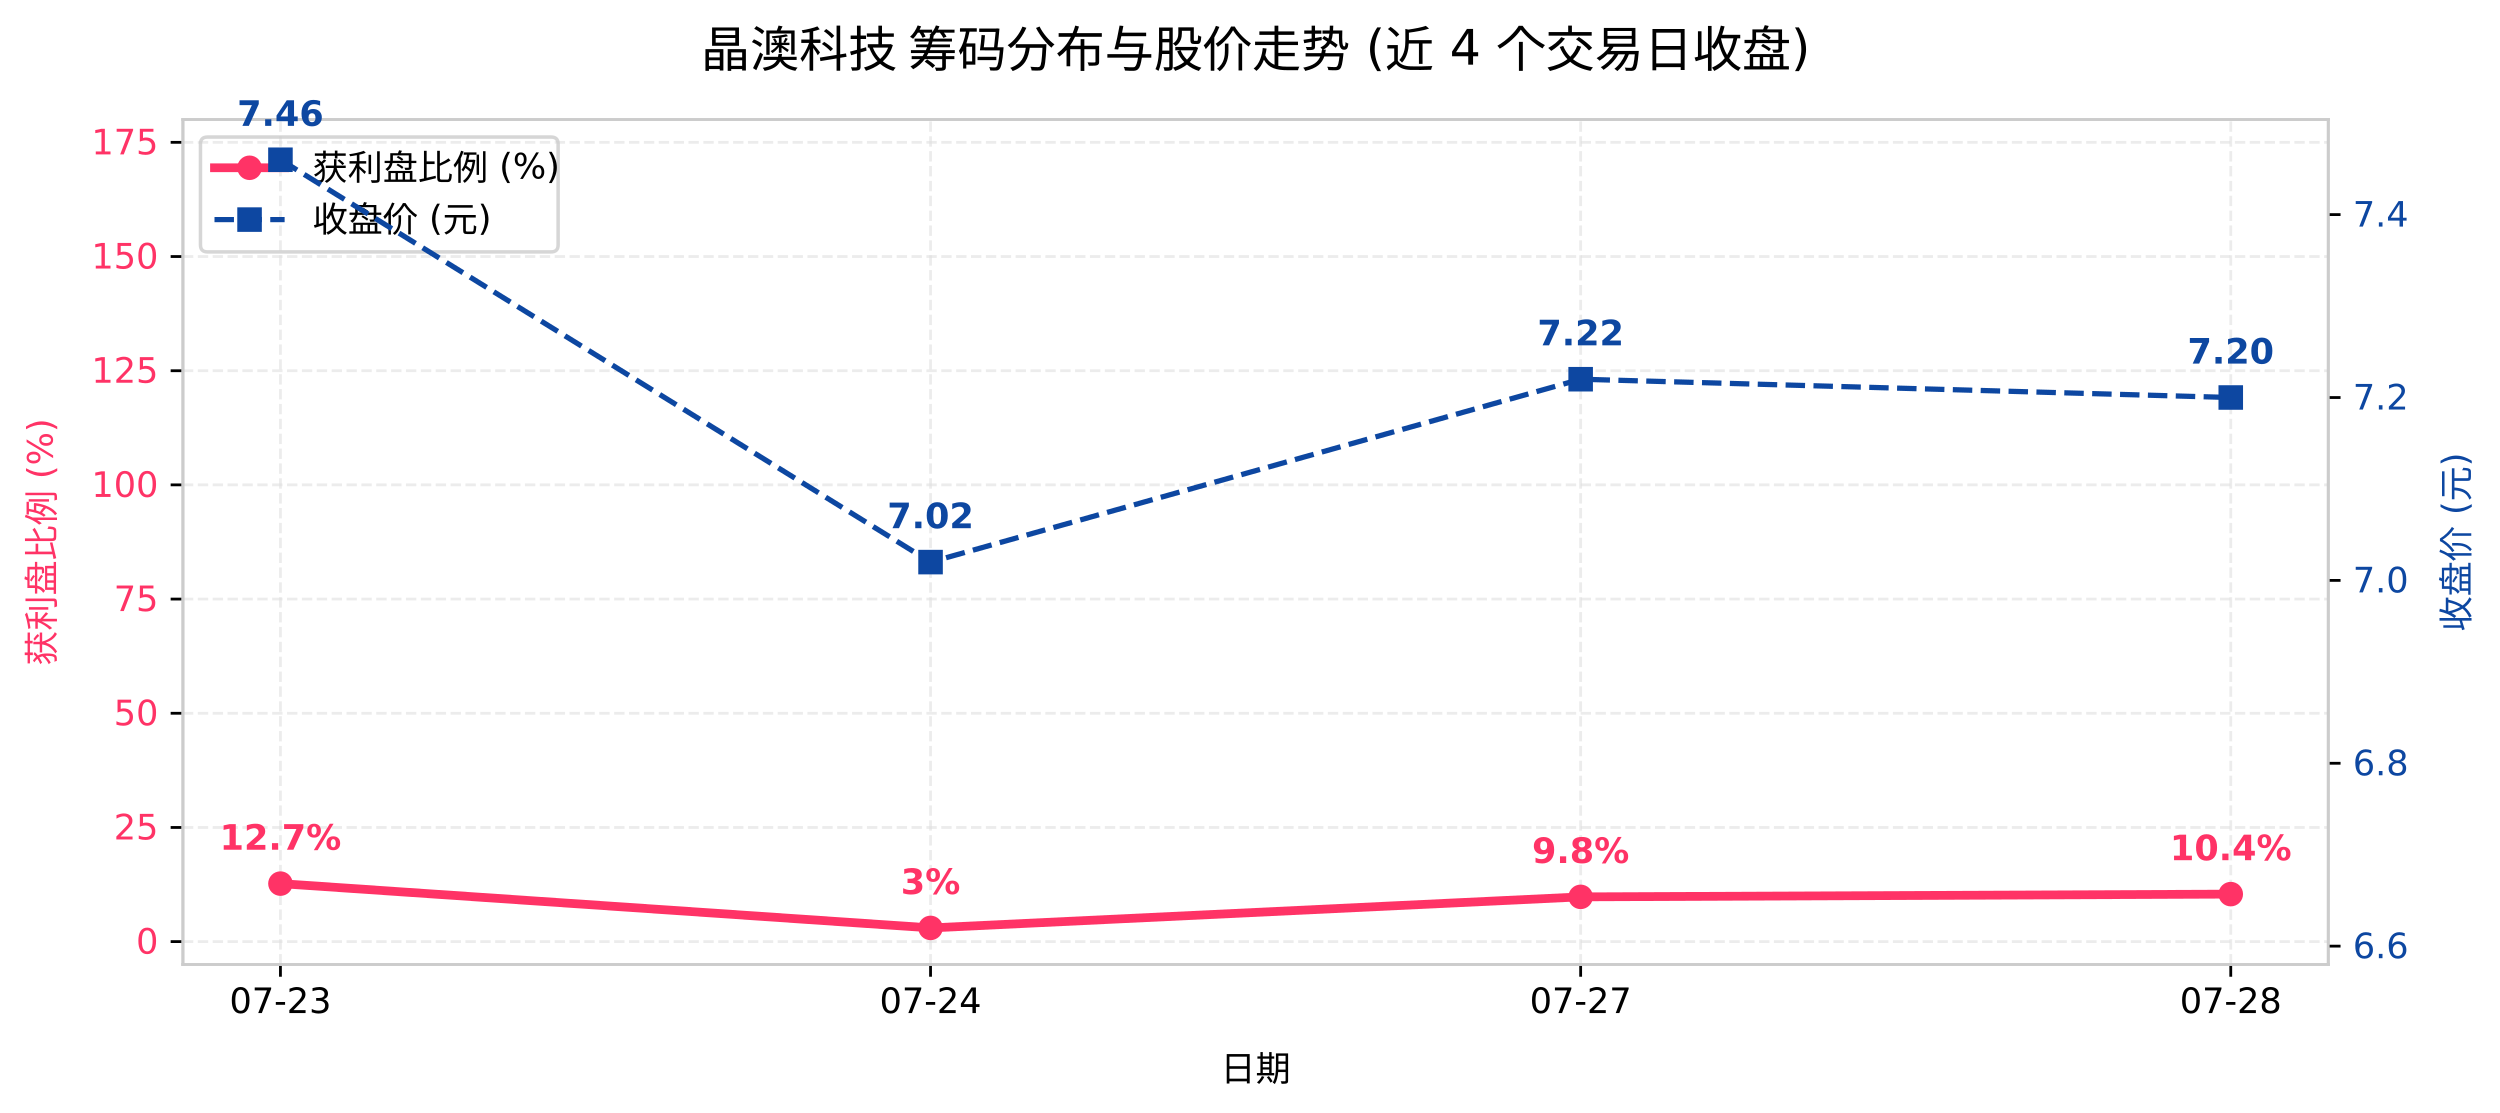
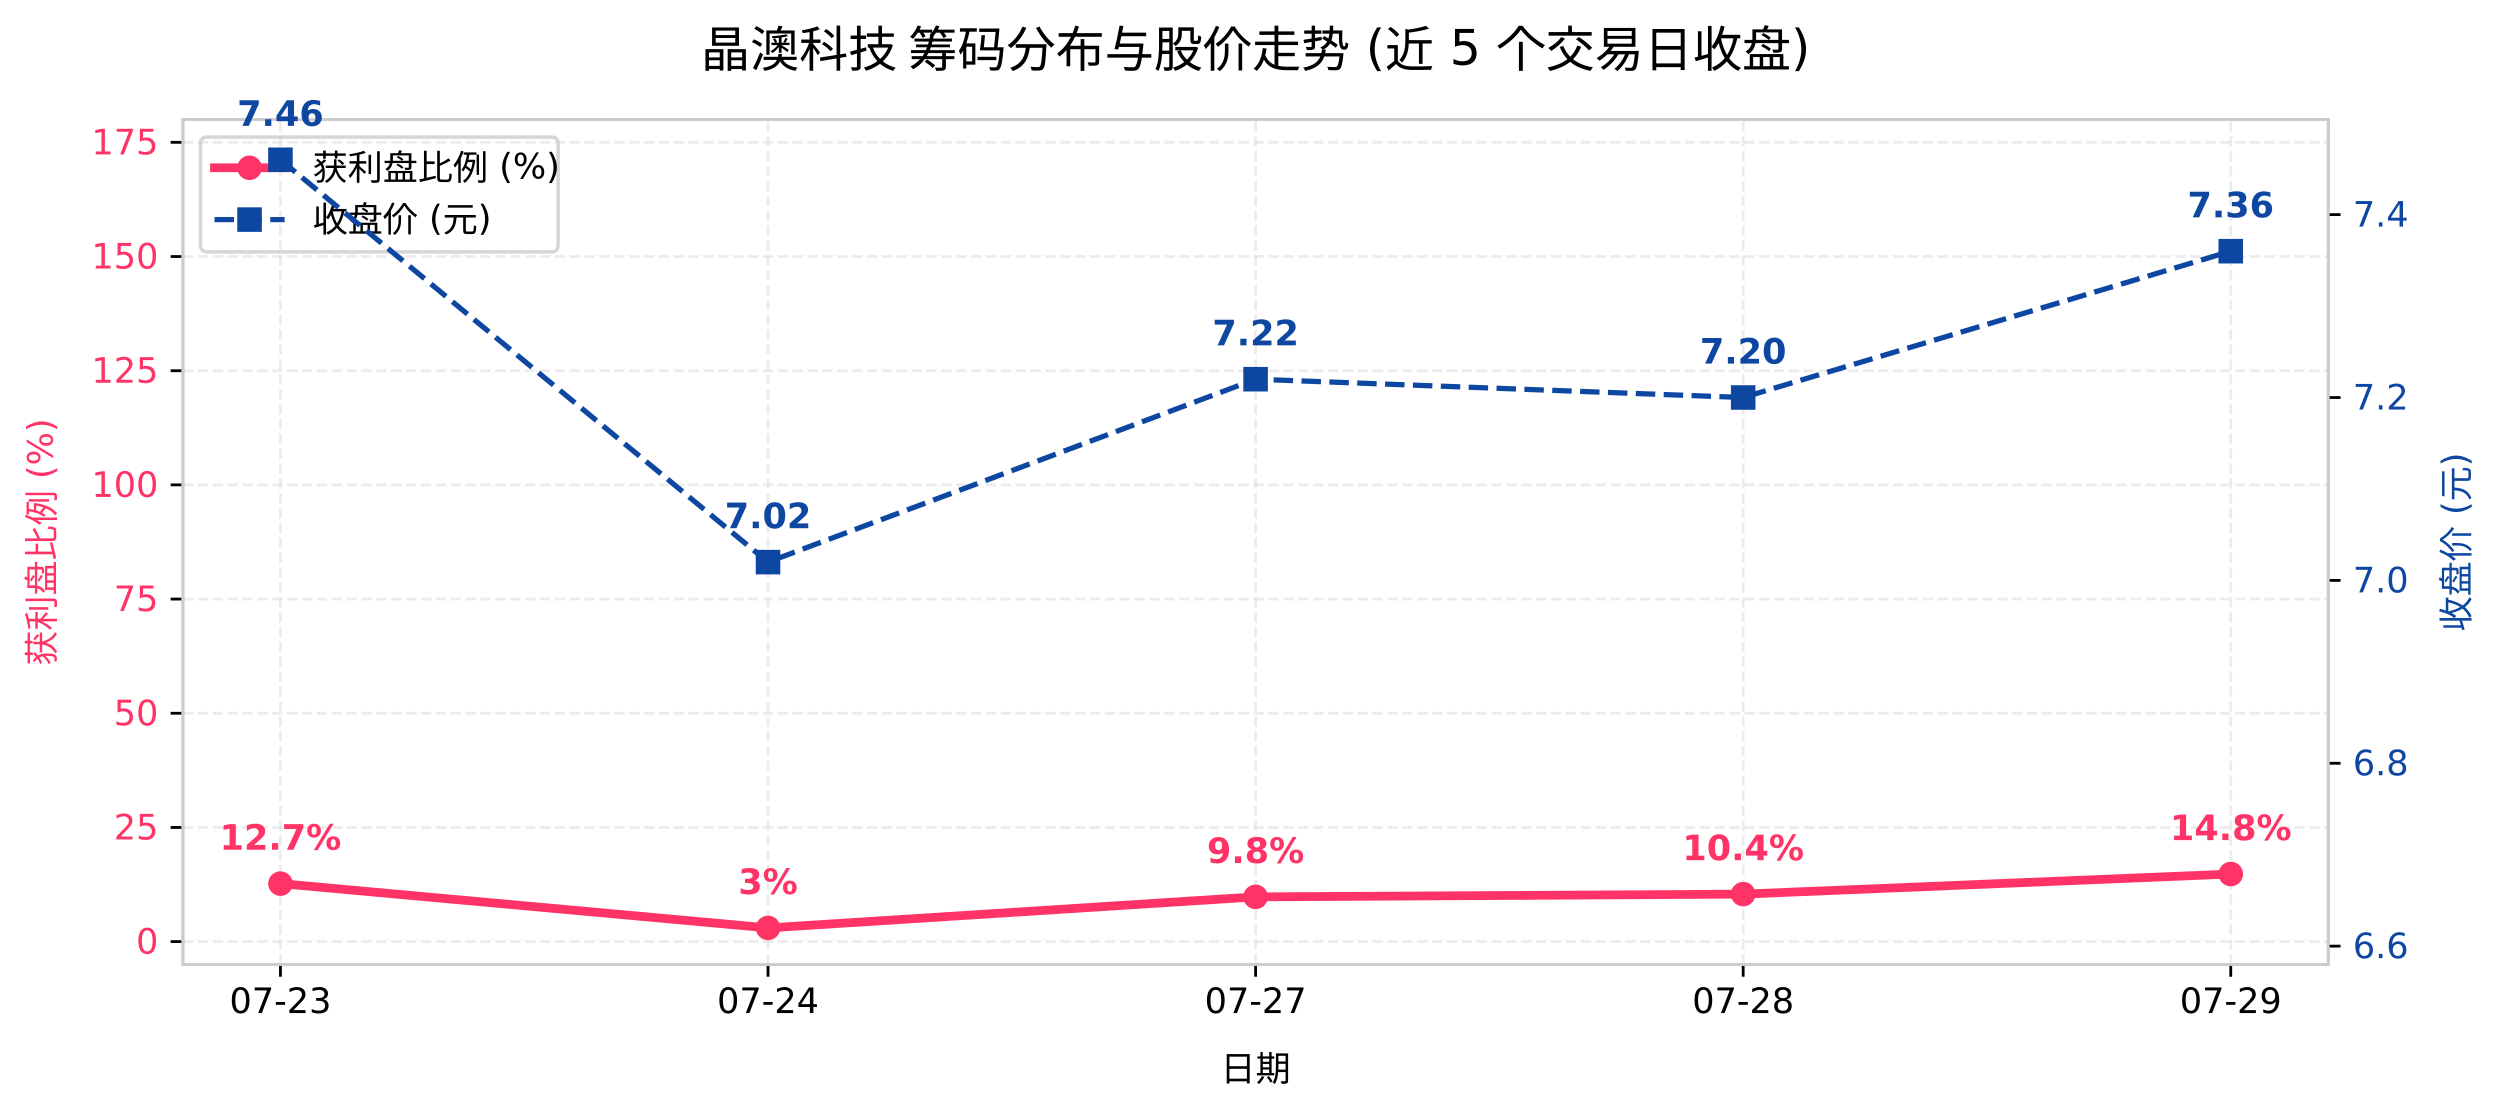
<svg xmlns="http://www.w3.org/2000/svg" xmlns:xlink="http://www.w3.org/1999/xlink" width="712.881pt" height="317.148pt" viewBox="0 0 712.881 317.148" version="1.1">
  <defs>
    <style type="text/css">*{stroke-linejoin: round; stroke-linecap: butt}</style>
  </defs>
  <g id="figure_1">
    <g id="patch_1">
      <path d="M 0 317.148  L 712.881 317.148  L 712.881 0  L 0 0  L 0 317.148  z " style="fill: none" />
    </g>
    <g id="axes_1">
      <g id="patch_2">
        <path d="M 52.163 275.017  L 663.913 275.017  L 663.913 34.08  L 52.163 34.08  L 52.163 275.017  z " style="fill: none" />
      </g>
      <g id="matplotlib.axis_1">
        <g id="xtick_1">
          <g id="line2d_1">
-             <path d="M 79.969 275.017  L 79.969 34.08  " clip-path="url(#p504bb19de8)" style="fill: none; stroke-dasharray: 2.96,1.28; stroke-dashoffset: 0; stroke: #e0e0e0; stroke-opacity: 0.6; stroke-width: 0.8" />
+             <path d="M 79.969 275.017  L 79.969 34.08  " clip-path="url(#p831f23bf0c)" style="fill: none; stroke-dasharray: 2.96,1.28; stroke-dashoffset: 0; stroke: #e0e0e0; stroke-opacity: 0.6; stroke-width: 0.8" />
          </g>
          <g id="line2d_2">
            <defs>
-               <path id="m5bc59d5922" d="M 0 0  L 0 3.5  " style="stroke: #000000; stroke-width: 0.8" />
+               <path id="m0a2941fcb5" d="M 0 0  L 0 3.5  " style="stroke: #000000; stroke-width: 0.8" />
            </defs>
            <g>
-               <use xlink:href="#m5bc59d5922" x="79.969" y="275.017" style="stroke: #000000; stroke-width: 0.8" />
+               <use xlink:href="#m0a2941fcb5" x="79.969" y="275.017" style="stroke: #000000; stroke-width: 0.8" />
            </g>
          </g>
          <g id="text_1">
            <text style="font: 10px 'WenQuanYi Zen Hei', 'DejaVu Sans', 'Arial', sans-serif; text-anchor: middle" x="79.969" y="288.873" transform="rotate(-0 79.96932 288.8728)">07-23</text>
          </g>
        </g>
        <g id="xtick_2">
          <g id="line2d_3">
-             <path d="M 265.348 275.017  L 265.348 34.08  " clip-path="url(#p504bb19de8)" style="fill: none; stroke-dasharray: 2.96,1.28; stroke-dashoffset: 0; stroke: #e0e0e0; stroke-opacity: 0.6; stroke-width: 0.8" />
+             <path d="M 219.003 275.017  L 219.003 34.08  " clip-path="url(#p831f23bf0c)" style="fill: none; stroke-dasharray: 2.96,1.28; stroke-dashoffset: 0; stroke: #e0e0e0; stroke-opacity: 0.6; stroke-width: 0.8" />
          </g>
          <g id="line2d_4">
            <g>
-               <use xlink:href="#m5bc59d5922" x="265.348" y="275.017" style="stroke: #000000; stroke-width: 0.8" />
+               <use xlink:href="#m0a2941fcb5" x="219.003" y="275.017" style="stroke: #000000; stroke-width: 0.8" />
            </g>
          </g>
          <g id="text_2">
-             <text style="font: 10px 'WenQuanYi Zen Hei', 'DejaVu Sans', 'Arial', sans-serif; text-anchor: middle" x="265.348" y="288.873" transform="rotate(-0 265.3481 288.8728)">07-24</text>
+             <text style="font: 10px 'WenQuanYi Zen Hei', 'DejaVu Sans', 'Arial', sans-serif; text-anchor: middle" x="219.003" y="288.873" transform="rotate(-0 219.0034 288.8728)">07-24</text>
          </g>
        </g>
        <g id="xtick_3">
          <g id="line2d_5">
-             <path d="M 450.727 275.017  L 450.727 34.08  " clip-path="url(#p504bb19de8)" style="fill: none; stroke-dasharray: 2.96,1.28; stroke-dashoffset: 0; stroke: #e0e0e0; stroke-opacity: 0.6; stroke-width: 0.8" />
+             <path d="M 358.038 275.017  L 358.038 34.08  " clip-path="url(#p831f23bf0c)" style="fill: none; stroke-dasharray: 2.96,1.28; stroke-dashoffset: 0; stroke: #e0e0e0; stroke-opacity: 0.6; stroke-width: 0.8" />
          </g>
          <g id="line2d_6">
            <g>
-               <use xlink:href="#m5bc59d5922" x="450.727" y="275.017" style="stroke: #000000; stroke-width: 0.8" />
+               <use xlink:href="#m0a2941fcb5" x="358.038" y="275.017" style="stroke: #000000; stroke-width: 0.8" />
            </g>
          </g>
          <g id="text_3">
-             <text style="font: 10px 'WenQuanYi Zen Hei', 'DejaVu Sans', 'Arial', sans-serif; text-anchor: middle" x="450.727" y="288.873" transform="rotate(-0 450.7269 288.8728)">07-27</text>
+             <text style="font: 10px 'WenQuanYi Zen Hei', 'DejaVu Sans', 'Arial', sans-serif; text-anchor: middle" x="358.038" y="288.873" transform="rotate(-0 358.0375 288.8728)">07-27</text>
          </g>
        </g>
        <g id="xtick_4">
          <g id="line2d_7">
-             <path d="M 636.106 275.017  L 636.106 34.08  " clip-path="url(#p504bb19de8)" style="fill: none; stroke-dasharray: 2.96,1.28; stroke-dashoffset: 0; stroke: #e0e0e0; stroke-opacity: 0.6; stroke-width: 0.8" />
+             <path d="M 497.072 275.017  L 497.072 34.08  " clip-path="url(#p831f23bf0c)" style="fill: none; stroke-dasharray: 2.96,1.28; stroke-dashoffset: 0; stroke: #e0e0e0; stroke-opacity: 0.6; stroke-width: 0.8" />
          </g>
          <g id="line2d_8">
            <g>
-               <use xlink:href="#m5bc59d5922" x="636.106" y="275.017" style="stroke: #000000; stroke-width: 0.8" />
+               <use xlink:href="#m0a2941fcb5" x="497.072" y="275.017" style="stroke: #000000; stroke-width: 0.8" />
            </g>
          </g>
          <g id="text_4">
-             <text style="font: 10px 'WenQuanYi Zen Hei', 'DejaVu Sans', 'Arial', sans-serif; text-anchor: middle" x="636.106" y="288.873" transform="rotate(-0 636.1057 288.8728)">07-28</text>
-           </g>
-         </g>
-         <g id="text_5">
+             <text style="font: 10px 'WenQuanYi Zen Hei', 'DejaVu Sans', 'Arial', sans-serif; text-anchor: middle" x="497.072" y="288.873" transform="rotate(-0 497.0716 288.8728)">07-28</text>
+           </g>
+         </g>
+         <g id="xtick_5">
+           <g id="line2d_9">
+             <path d="M 636.106 275.017  L 636.106 34.08  " clip-path="url(#p831f23bf0c)" style="fill: none; stroke-dasharray: 2.96,1.28; stroke-dashoffset: 0; stroke: #e0e0e0; stroke-opacity: 0.6; stroke-width: 0.8" />
+           </g>
+           <g id="line2d_10">
+             <g>
+               <use xlink:href="#m0a2941fcb5" x="636.106" y="275.017" style="stroke: #000000; stroke-width: 0.8" />
+             </g>
+           </g>
+           <g id="text_5">
+             <text style="font: 10px 'WenQuanYi Zen Hei', 'DejaVu Sans', 'Arial', sans-serif; text-anchor: middle" x="636.106" y="288.873" transform="rotate(-0 636.1057 288.8728)">07-29</text>
+           </g>
+         </g>
+         <g id="text_6">
          <text style="font: 10px 'WenQuanYi Zen Hei', 'DejaVu Sans', 'Arial', sans-serif; text-anchor: middle" x="358.038" y="308.287" transform="rotate(-0 358.0375 308.2869)">日期</text>
        </g>
      </g>
      <g id="matplotlib.axis_2">
        <g id="ytick_1">
-           <g id="line2d_9">
-             <path d="M 52.163 268.505  L 663.913 268.505  " clip-path="url(#p504bb19de8)" style="fill: none; stroke-dasharray: 2.96,1.28; stroke-dashoffset: 0; stroke: #e0e0e0; stroke-opacity: 0.6; stroke-width: 0.8" />
-           </g>
-           <g id="line2d_10">
+           <g id="line2d_11">
+             <path d="M 52.163 268.505  L 663.913 268.505  " clip-path="url(#p831f23bf0c)" style="fill: none; stroke-dasharray: 2.96,1.28; stroke-dashoffset: 0; stroke: #e0e0e0; stroke-opacity: 0.6; stroke-width: 0.8" />
+           </g>
+           <g id="line2d_12">
            <defs>
-               <path id="m12c608f24c" d="M 0 0  L -3.5 0  " style="stroke: #000000; stroke-width: 0.8" />
+               <path id="m2bc4ece62e" d="M 0 0  L -3.5 0  " style="stroke: #000000; stroke-width: 0.8" />
            </defs>
            <g>
-               <use xlink:href="#m12c608f24c" x="52.163" y="268.505" style="stroke: #000000; stroke-width: 0.8" />
-             </g>
-           </g>
-           <g id="text_6">
+               <use xlink:href="#m2bc4ece62e" x="52.163" y="268.505" style="stroke: #000000; stroke-width: 0.8" />
+             </g>
+           </g>
+           <g id="text_7">
            <text style="fill: #ff3366; font: 10px 'WenQuanYi Zen Hei', 'DejaVu Sans', 'Arial', sans-serif; text-anchor: end" x="45.163" y="271.933" transform="rotate(-0 45.1625 271.9329)">0</text>
          </g>
        </g>
        <g id="ytick_2">
-           <g id="line2d_11">
-             <path d="M 52.163 235.946  L 663.913 235.946  " clip-path="url(#p504bb19de8)" style="fill: none; stroke-dasharray: 2.96,1.28; stroke-dashoffset: 0; stroke: #e0e0e0; stroke-opacity: 0.6; stroke-width: 0.8" />
-           </g>
-           <g id="line2d_12">
-             <g>
-               <use xlink:href="#m12c608f24c" x="52.163" y="235.946" style="stroke: #000000; stroke-width: 0.8" />
-             </g>
-           </g>
-           <g id="text_7">
+           <g id="line2d_13">
+             <path d="M 52.163 235.946  L 663.913 235.946  " clip-path="url(#p831f23bf0c)" style="fill: none; stroke-dasharray: 2.96,1.28; stroke-dashoffset: 0; stroke: #e0e0e0; stroke-opacity: 0.6; stroke-width: 0.8" />
+           </g>
+           <g id="line2d_14">
+             <g>
+               <use xlink:href="#m2bc4ece62e" x="52.163" y="235.946" style="stroke: #000000; stroke-width: 0.8" />
+             </g>
+           </g>
+           <g id="text_8">
            <text style="fill: #ff3366; font: 10px 'WenQuanYi Zen Hei', 'DejaVu Sans', 'Arial', sans-serif; text-anchor: end" x="45.163" y="239.374" transform="rotate(-0 45.1625 239.3739)">25</text>
          </g>
        </g>
        <g id="ytick_3">
-           <g id="line2d_13">
-             <path d="M 52.163 203.387  L 663.913 203.387  " clip-path="url(#p504bb19de8)" style="fill: none; stroke-dasharray: 2.96,1.28; stroke-dashoffset: 0; stroke: #e0e0e0; stroke-opacity: 0.6; stroke-width: 0.8" />
-           </g>
-           <g id="line2d_14">
-             <g>
-               <use xlink:href="#m12c608f24c" x="52.163" y="203.387" style="stroke: #000000; stroke-width: 0.8" />
-             </g>
-           </g>
-           <g id="text_8">
+           <g id="line2d_15">
+             <path d="M 52.163 203.387  L 663.913 203.387  " clip-path="url(#p831f23bf0c)" style="fill: none; stroke-dasharray: 2.96,1.28; stroke-dashoffset: 0; stroke: #e0e0e0; stroke-opacity: 0.6; stroke-width: 0.8" />
+           </g>
+           <g id="line2d_16">
+             <g>
+               <use xlink:href="#m2bc4ece62e" x="52.163" y="203.387" style="stroke: #000000; stroke-width: 0.8" />
+             </g>
+           </g>
+           <g id="text_9">
            <text style="fill: #ff3366; font: 10px 'WenQuanYi Zen Hei', 'DejaVu Sans', 'Arial', sans-serif; text-anchor: end" x="45.163" y="206.815" transform="rotate(-0 45.1625 206.815)">50</text>
          </g>
        </g>
        <g id="ytick_4">
-           <g id="line2d_15">
-             <path d="M 52.163 170.828  L 663.913 170.828  " clip-path="url(#p504bb19de8)" style="fill: none; stroke-dasharray: 2.96,1.28; stroke-dashoffset: 0; stroke: #e0e0e0; stroke-opacity: 0.6; stroke-width: 0.8" />
-           </g>
-           <g id="line2d_16">
-             <g>
-               <use xlink:href="#m12c608f24c" x="52.163" y="170.828" style="stroke: #000000; stroke-width: 0.8" />
-             </g>
-           </g>
-           <g id="text_9">
+           <g id="line2d_17">
+             <path d="M 52.163 170.828  L 663.913 170.828  " clip-path="url(#p831f23bf0c)" style="fill: none; stroke-dasharray: 2.96,1.28; stroke-dashoffset: 0; stroke: #e0e0e0; stroke-opacity: 0.6; stroke-width: 0.8" />
+           </g>
+           <g id="line2d_18">
+             <g>
+               <use xlink:href="#m2bc4ece62e" x="52.163" y="170.828" style="stroke: #000000; stroke-width: 0.8" />
+             </g>
+           </g>
+           <g id="text_10">
            <text style="fill: #ff3366; font: 10px 'WenQuanYi Zen Hei', 'DejaVu Sans', 'Arial', sans-serif; text-anchor: end" x="45.163" y="174.256" transform="rotate(-0 45.1625 174.256)">75</text>
          </g>
        </g>
        <g id="ytick_5">
-           <g id="line2d_17">
-             <path d="M 52.163 138.269  L 663.913 138.269  " clip-path="url(#p504bb19de8)" style="fill: none; stroke-dasharray: 2.96,1.28; stroke-dashoffset: 0; stroke: #e0e0e0; stroke-opacity: 0.6; stroke-width: 0.8" />
-           </g>
-           <g id="line2d_18">
-             <g>
-               <use xlink:href="#m12c608f24c" x="52.163" y="138.269" style="stroke: #000000; stroke-width: 0.8" />
-             </g>
-           </g>
-           <g id="text_10">
+           <g id="line2d_19">
+             <path d="M 52.163 138.269  L 663.913 138.269  " clip-path="url(#p831f23bf0c)" style="fill: none; stroke-dasharray: 2.96,1.28; stroke-dashoffset: 0; stroke: #e0e0e0; stroke-opacity: 0.6; stroke-width: 0.8" />
+           </g>
+           <g id="line2d_20">
+             <g>
+               <use xlink:href="#m2bc4ece62e" x="52.163" y="138.269" style="stroke: #000000; stroke-width: 0.8" />
+             </g>
+           </g>
+           <g id="text_11">
            <text style="fill: #ff3366; font: 10px 'WenQuanYi Zen Hei', 'DejaVu Sans', 'Arial', sans-serif; text-anchor: end" x="45.163" y="141.697" transform="rotate(-0 45.1625 141.6971)">100</text>
          </g>
        </g>
        <g id="ytick_6">
-           <g id="line2d_19">
-             <path d="M 52.163 105.71  L 663.913 105.71  " clip-path="url(#p504bb19de8)" style="fill: none; stroke-dasharray: 2.96,1.28; stroke-dashoffset: 0; stroke: #e0e0e0; stroke-opacity: 0.6; stroke-width: 0.8" />
-           </g>
-           <g id="line2d_20">
-             <g>
-               <use xlink:href="#m12c608f24c" x="52.163" y="105.71" style="stroke: #000000; stroke-width: 0.8" />
-             </g>
-           </g>
-           <g id="text_11">
+           <g id="line2d_21">
+             <path d="M 52.163 105.71  L 663.913 105.71  " clip-path="url(#p831f23bf0c)" style="fill: none; stroke-dasharray: 2.96,1.28; stroke-dashoffset: 0; stroke: #e0e0e0; stroke-opacity: 0.6; stroke-width: 0.8" />
+           </g>
+           <g id="line2d_22">
+             <g>
+               <use xlink:href="#m2bc4ece62e" x="52.163" y="105.71" style="stroke: #000000; stroke-width: 0.8" />
+             </g>
+           </g>
+           <g id="text_12">
            <text style="fill: #ff3366; font: 10px 'WenQuanYi Zen Hei', 'DejaVu Sans', 'Arial', sans-serif; text-anchor: end" x="45.163" y="109.138" transform="rotate(-0 45.1625 109.1381)">125</text>
          </g>
        </g>
        <g id="ytick_7">
-           <g id="line2d_21">
-             <path d="M 52.163 73.151  L 663.913 73.151  " clip-path="url(#p504bb19de8)" style="fill: none; stroke-dasharray: 2.96,1.28; stroke-dashoffset: 0; stroke: #e0e0e0; stroke-opacity: 0.6; stroke-width: 0.8" />
-           </g>
-           <g id="line2d_22">
-             <g>
-               <use xlink:href="#m12c608f24c" x="52.163" y="73.151" style="stroke: #000000; stroke-width: 0.8" />
-             </g>
-           </g>
-           <g id="text_12">
+           <g id="line2d_23">
+             <path d="M 52.163 73.151  L 663.913 73.151  " clip-path="url(#p831f23bf0c)" style="fill: none; stroke-dasharray: 2.96,1.28; stroke-dashoffset: 0; stroke: #e0e0e0; stroke-opacity: 0.6; stroke-width: 0.8" />
+           </g>
+           <g id="line2d_24">
+             <g>
+               <use xlink:href="#m2bc4ece62e" x="52.163" y="73.151" style="stroke: #000000; stroke-width: 0.8" />
+             </g>
+           </g>
+           <g id="text_13">
            <text style="fill: #ff3366; font: 10px 'WenQuanYi Zen Hei', 'DejaVu Sans', 'Arial', sans-serif; text-anchor: end" x="45.163" y="76.579" transform="rotate(-0 45.1625 76.57918)">150</text>
          </g>
        </g>
        <g id="ytick_8">
-           <g id="line2d_23">
-             <path d="M 52.163 40.592  L 663.913 40.592  " clip-path="url(#p504bb19de8)" style="fill: none; stroke-dasharray: 2.96,1.28; stroke-dashoffset: 0; stroke: #e0e0e0; stroke-opacity: 0.6; stroke-width: 0.8" />
-           </g>
-           <g id="line2d_24">
-             <g>
-               <use xlink:href="#m12c608f24c" x="52.163" y="40.592" style="stroke: #000000; stroke-width: 0.8" />
-             </g>
-           </g>
-           <g id="text_13">
+           <g id="line2d_25">
+             <path d="M 52.163 40.592  L 663.913 40.592  " clip-path="url(#p831f23bf0c)" style="fill: none; stroke-dasharray: 2.96,1.28; stroke-dashoffset: 0; stroke: #e0e0e0; stroke-opacity: 0.6; stroke-width: 0.8" />
+           </g>
+           <g id="line2d_26">
+             <g>
+               <use xlink:href="#m2bc4ece62e" x="52.163" y="40.592" style="stroke: #000000; stroke-width: 0.8" />
+             </g>
+           </g>
+           <g id="text_14">
            <text style="fill: #ff3366; font: 10px 'WenQuanYi Zen Hei', 'DejaVu Sans', 'Arial', sans-serif; text-anchor: end" x="45.163" y="44.02" transform="rotate(-0 45.1625 44.02023)">175</text>
          </g>
        </g>
-         <g id="text_14">
+         <g id="text_15">
          <text style="fill: #ff3366; font: 10px 'WenQuanYi Zen Hei', 'DejaVu Sans', 'Arial', sans-serif; text-anchor: middle" x="15.463" y="154.548" transform="rotate(-90 15.4625 154.5484)">获利盘比例 (%)</text>
        </g>
      </g>
-       <g id="line2d_25">
-         <path d="M 79.969 251.965  L 265.348 264.598  L 450.727 255.742  L 636.106 254.96  " clip-path="url(#p504bb19de8)" style="fill: none; stroke: #ff3366; stroke-width: 2.5; stroke-linecap: square" />
+       <g id="line2d_27">
+         <path d="M 79.969 251.965  L 219.003 264.598  L 358.038 255.742  L 497.072 254.96  L 636.106 249.23  " clip-path="url(#p831f23bf0c)" style="fill: none; stroke: #ff3366; stroke-width: 2.5; stroke-linecap: square" />
        <defs>
-           <path id="m6c3bd18693" d="M 0 3  C 0.796 3 1.559 2.684 2.121 2.121  C 2.684 1.559 3 0.796 3 0  C 3 -0.796 2.684 -1.559 2.121 -2.121  C 1.559 -2.684 0.796 -3 0 -3  C -0.796 -3 -1.559 -2.684 -2.121 -2.121  C -2.684 -1.559 -3 -0.796 -3 0  C -3 0.796 -2.684 1.559 -2.121 2.121  C -1.559 2.684 -0.796 3 0 3  z " style="stroke: #ff3366" />
+           <path id="m4be033d52e" d="M 0 3  C 0.796 3 1.559 2.684 2.121 2.121  C 2.684 1.559 3 0.796 3 0  C 3 -0.796 2.684 -1.559 2.121 -2.121  C 1.559 -2.684 0.796 -3 0 -3  C -0.796 -3 -1.559 -2.684 -2.121 -2.121  C -2.684 -1.559 -3 -0.796 -3 0  C -3 0.796 -2.684 1.559 -2.121 2.121  C -1.559 2.684 -0.796 3 0 3  z " style="stroke: #ff3366" />
        </defs>
-         <g clip-path="url(#p504bb19de8)">
-           <use xlink:href="#m6c3bd18693" x="79.969" y="251.965" style="fill: #ff3366; stroke: #ff3366" />
-           <use xlink:href="#m6c3bd18693" x="265.348" y="264.598" style="fill: #ff3366; stroke: #ff3366" />
-           <use xlink:href="#m6c3bd18693" x="450.727" y="255.742" style="fill: #ff3366; stroke: #ff3366" />
-           <use xlink:href="#m6c3bd18693" x="636.106" y="254.96" style="fill: #ff3366; stroke: #ff3366" />
+         <g clip-path="url(#p831f23bf0c)">
+           <use xlink:href="#m4be033d52e" x="79.969" y="251.965" style="fill: #ff3366; stroke: #ff3366" />
+           <use xlink:href="#m4be033d52e" x="219.003" y="264.598" style="fill: #ff3366; stroke: #ff3366" />
+           <use xlink:href="#m4be033d52e" x="358.038" y="255.742" style="fill: #ff3366; stroke: #ff3366" />
+           <use xlink:href="#m4be033d52e" x="497.072" y="254.96" style="fill: #ff3366; stroke: #ff3366" />
+           <use xlink:href="#m4be033d52e" x="636.106" y="249.23" style="fill: #ff3366; stroke: #ff3366" />
        </g>
      </g>
      <g id="patch_3">
        <path d="M 52.163 275.017  L 52.163 34.08  " style="fill: none; stroke: #cccccc; stroke-width: 0.8; stroke-linejoin: miter; stroke-linecap: square" />
      </g>
      <g id="patch_4">
        <path d="M 663.913 275.017  L 663.913 34.08  " style="fill: none; stroke: #cccccc; stroke-width: 0.8; stroke-linejoin: miter; stroke-linecap: square" />
      </g>
      <g id="patch_5">
        <path d="M 52.163 275.017  L 663.913 275.017  " style="fill: none; stroke: #cccccc; stroke-width: 0.8; stroke-linejoin: miter; stroke-linecap: square" />
      </g>
      <g id="patch_6">
        <path d="M 52.163 34.08  L 663.913 34.08  " style="fill: none; stroke: #cccccc; stroke-width: 0.8; stroke-linejoin: miter; stroke-linecap: square" />
      </g>
-       <g id="text_15">
+       <g id="text_16">
        <text style="fill: #ff3366; font: 700 10px 'WenQuanYi Zen Hei', 'DejaVu Sans', 'Arial', sans-serif; text-anchor: middle" x="79.969" y="242.304" transform="rotate(-0 79.96932 242.3039)">12.7%</text>
      </g>
-       <g id="text_16">
-         <text style="fill: #ff3366; font: 700 10px 'WenQuanYi Zen Hei', 'DejaVu Sans', 'Arial', sans-serif; text-anchor: middle" x="265.348" y="254.937" transform="rotate(-0 265.3481 254.9368)">3%</text>
-       </g>
      <g id="text_17">
-         <text style="fill: #ff3366; font: 700 10px 'WenQuanYi Zen Hei', 'DejaVu Sans', 'Arial', sans-serif; text-anchor: middle" x="450.727" y="246.081" transform="rotate(-0 450.7269 246.0807)">9.8%</text>
+         <text style="fill: #ff3366; font: 700 10px 'WenQuanYi Zen Hei', 'DejaVu Sans', 'Arial', sans-serif; text-anchor: middle" x="219.003" y="254.937" transform="rotate(-0 219.0034 254.9368)">3%</text>
      </g>
      <g id="text_18">
-         <text style="fill: #ff3366; font: 700 10px 'WenQuanYi Zen Hei', 'DejaVu Sans', 'Arial', sans-serif; text-anchor: middle" x="636.106" y="245.299" transform="rotate(-0 636.1057 245.2993)">10.4%</text>
+         <text style="fill: #ff3366; font: 700 10px 'WenQuanYi Zen Hei', 'DejaVu Sans', 'Arial', sans-serif; text-anchor: middle" x="358.038" y="246.081" transform="rotate(-0 358.0375 246.0807)">9.8%</text>
+       </g>
+       <g id="text_19">
+         <text style="fill: #ff3366; font: 700 10px 'WenQuanYi Zen Hei', 'DejaVu Sans', 'Arial', sans-serif; text-anchor: middle" x="497.072" y="245.299" transform="rotate(-0 497.0716 245.2993)">10.4%</text>
+       </g>
+       <g id="text_20">
+         <text style="fill: #ff3366; font: 700 10px 'WenQuanYi Zen Hei', 'DejaVu Sans', 'Arial', sans-serif; text-anchor: middle" x="636.106" y="239.569" transform="rotate(-0 636.1057 239.5689)">14.8%</text>
      </g>
      <g id="legend_1">
        <g id="patch_7">
          <path d="M 59.163 71.829  L 157.15 71.829  Q 159.15 71.829 159.15 69.829  L 159.15 41.08  Q 159.15 39.08 157.15 39.08  L 59.163 39.08  Q 57.163 39.08 57.163 41.08  L 57.163 69.829  Q 57.163 71.829 59.163 71.829  L 59.163 71.829  z " style="fill: none; opacity: 0.8; stroke: #cccccc; stroke-linejoin: miter" />
        </g>
-         <g id="line2d_26">
+         <g id="line2d_28">
          <path d="M 61.163 47.843  L 71.162 47.843  L 81.162 47.843  " style="fill: none; stroke: #ff3366; stroke-width: 2.5; stroke-linecap: square" />
          <g>
-             <use xlink:href="#m6c3bd18693" x="71.162" y="47.843" style="fill: #ff3366; stroke: #ff3366" />
-           </g>
-         </g>
-         <g id="text_19">
+             <use xlink:href="#m4be033d52e" x="71.162" y="47.843" style="fill: #ff3366; stroke: #ff3366" />
+           </g>
+         </g>
+         <g id="text_21">
          <text style="font: 10px 'WenQuanYi Zen Hei', 'DejaVu Sans', 'Arial', sans-serif; text-anchor: start" x="89.162" y="51.343" transform="rotate(-0 89.1625 51.34281)">获利盘比例 (%)</text>
        </g>
-         <g id="line2d_27">
+         <g id="line2d_29">
          <path d="M 61.163 62.619  L 71.162 62.619  L 81.162 62.619  " style="fill: none; stroke-dasharray: 5.55,2.4; stroke-dashoffset: 0; stroke: #0d47a1; stroke-width: 1.5" />
          <defs>
-             <path id="ma1a7f6844e" d="M -3 3  L 3 3  L 3 -3  L -3 -3  z " style="stroke: #0d47a1; stroke-linejoin: miter" />
+             <path id="m39c3ca2ac7" d="M -3 3  L 3 3  L 3 -3  L -3 -3  z " style="stroke: #0d47a1; stroke-linejoin: miter" />
          </defs>
          <g>
-             <use xlink:href="#ma1a7f6844e" x="71.162" y="62.619" style="fill: #0d47a1; stroke: #0d47a1; stroke-linejoin: miter" />
-           </g>
-         </g>
-         <g id="text_20">
+             <use xlink:href="#m39c3ca2ac7" x="71.162" y="62.619" style="fill: #0d47a1; stroke: #0d47a1; stroke-linejoin: miter" />
+           </g>
+         </g>
+         <g id="text_22">
          <text style="font: 10px 'WenQuanYi Zen Hei', 'DejaVu Sans', 'Arial', sans-serif; text-anchor: start" x="89.162" y="66.119" transform="rotate(-0 89.1625 66.11938)">收盘价 (元)</text>
        </g>
      </g>
    </g>
    <g id="axes_2">
      <g id="matplotlib.axis_3">
        <g id="ytick_9">
-           <g id="line2d_28">
+           <g id="line2d_30">
            <defs>
-               <path id="m73f6312a8a" d="M 0 0  L 3.5 0  " style="stroke: #000000; stroke-width: 0.8" />
+               <path id="m0a268086d7" d="M 0 0  L 3.5 0  " style="stroke: #000000; stroke-width: 0.8" />
            </defs>
            <g>
-               <use xlink:href="#m73f6312a8a" x="663.913" y="269.801" style="stroke: #000000; stroke-width: 0.8" />
-             </g>
-           </g>
-           <g id="text_21">
+               <use xlink:href="#m0a268086d7" x="663.913" y="269.801" style="stroke: #000000; stroke-width: 0.8" />
+             </g>
+           </g>
+           <g id="text_23">
            <text style="fill: #0d47a1; font: 10px 'WenQuanYi Zen Hei', 'DejaVu Sans', 'Arial', sans-serif; text-anchor: start" x="670.913" y="273.23" transform="rotate(-0 670.9125 273.2296)">6.6</text>
          </g>
        </g>
        <g id="ytick_10">
-           <g id="line2d_29">
-             <g>
-               <use xlink:href="#m73f6312a8a" x="663.913" y="217.651" style="stroke: #000000; stroke-width: 0.8" />
-             </g>
-           </g>
-           <g id="text_22">
+           <g id="line2d_31">
+             <g>
+               <use xlink:href="#m0a268086d7" x="663.913" y="217.651" style="stroke: #000000; stroke-width: 0.8" />
+             </g>
+           </g>
+           <g id="text_24">
            <text style="fill: #0d47a1; font: 10px 'WenQuanYi Zen Hei', 'DejaVu Sans', 'Arial', sans-serif; text-anchor: start" x="670.913" y="221.079" transform="rotate(-0 670.9125 221.0789)">6.8</text>
          </g>
        </g>
        <g id="ytick_11">
-           <g id="line2d_30">
-             <g>
-               <use xlink:href="#m73f6312a8a" x="663.913" y="165.5" style="stroke: #000000; stroke-width: 0.8" />
-             </g>
-           </g>
-           <g id="text_23">
+           <g id="line2d_32">
+             <g>
+               <use xlink:href="#m0a268086d7" x="663.913" y="165.5" style="stroke: #000000; stroke-width: 0.8" />
+             </g>
+           </g>
+           <g id="text_25">
            <text style="fill: #0d47a1; font: 10px 'WenQuanYi Zen Hei', 'DejaVu Sans', 'Arial', sans-serif; text-anchor: start" x="670.913" y="168.928" transform="rotate(-0 670.9125 168.9282)">7.0</text>
          </g>
        </g>
        <g id="ytick_12">
-           <g id="line2d_31">
-             <g>
-               <use xlink:href="#m73f6312a8a" x="663.913" y="113.349" style="stroke: #000000; stroke-width: 0.8" />
-             </g>
-           </g>
-           <g id="text_24">
+           <g id="line2d_33">
+             <g>
+               <use xlink:href="#m0a268086d7" x="663.913" y="113.349" style="stroke: #000000; stroke-width: 0.8" />
+             </g>
+           </g>
+           <g id="text_26">
            <text style="fill: #0d47a1; font: 10px 'WenQuanYi Zen Hei', 'DejaVu Sans', 'Arial', sans-serif; text-anchor: start" x="670.913" y="116.778" transform="rotate(-0 670.9125 116.7775)">7.2</text>
          </g>
        </g>
        <g id="ytick_13">
-           <g id="line2d_32">
-             <g>
-               <use xlink:href="#m73f6312a8a" x="663.913" y="61.199" style="stroke: #000000; stroke-width: 0.8" />
-             </g>
-           </g>
-           <g id="text_25">
+           <g id="line2d_34">
+             <g>
+               <use xlink:href="#m0a268086d7" x="663.913" y="61.199" style="stroke: #000000; stroke-width: 0.8" />
+             </g>
+           </g>
+           <g id="text_27">
            <text style="fill: #0d47a1; font: 10px 'WenQuanYi Zen Hei', 'DejaVu Sans', 'Arial', sans-serif; text-anchor: start" x="670.913" y="64.627" transform="rotate(-0 670.9125 64.6268)">7.4</text>
          </g>
        </g>
-         <g id="text_26">
+         <g id="text_28">
          <text style="fill: #0d47a1; font: 10px 'WenQuanYi Zen Hei', 'DejaVu Sans', 'Arial', sans-serif; text-anchor: middle" x="703.972" y="154.548" transform="rotate(-90 703.9719 154.5484)">收盘价 (元)</text>
        </g>
      </g>
-       <g id="line2d_33">
-         <path d="M 79.969 45.553  L 265.348 160.285  L 450.727 108.134  L 636.106 113.349  " clip-path="url(#p504bb19de8)" style="fill: none; stroke-dasharray: 5.55,2.4; stroke-dashoffset: 0; stroke: #0d47a1; stroke-width: 1.5" />
-         <g clip-path="url(#p504bb19de8)">
-           <use xlink:href="#ma1a7f6844e" x="79.969" y="45.553" style="fill: #0d47a1; stroke: #0d47a1; stroke-linejoin: miter" />
-           <use xlink:href="#ma1a7f6844e" x="265.348" y="160.285" style="fill: #0d47a1; stroke: #0d47a1; stroke-linejoin: miter" />
-           <use xlink:href="#ma1a7f6844e" x="450.727" y="108.134" style="fill: #0d47a1; stroke: #0d47a1; stroke-linejoin: miter" />
-           <use xlink:href="#ma1a7f6844e" x="636.106" y="113.349" style="fill: #0d47a1; stroke: #0d47a1; stroke-linejoin: miter" />
+       <g id="line2d_35">
+         <path d="M 79.969 45.553  L 219.003 160.285  L 358.038 108.134  L 497.072 113.349  L 636.106 71.629  " clip-path="url(#p831f23bf0c)" style="fill: none; stroke-dasharray: 5.55,2.4; stroke-dashoffset: 0; stroke: #0d47a1; stroke-width: 1.5" />
+         <g clip-path="url(#p831f23bf0c)">
+           <use xlink:href="#m39c3ca2ac7" x="79.969" y="45.553" style="fill: #0d47a1; stroke: #0d47a1; stroke-linejoin: miter" />
+           <use xlink:href="#m39c3ca2ac7" x="219.003" y="160.285" style="fill: #0d47a1; stroke: #0d47a1; stroke-linejoin: miter" />
+           <use xlink:href="#m39c3ca2ac7" x="358.038" y="108.134" style="fill: #0d47a1; stroke: #0d47a1; stroke-linejoin: miter" />
+           <use xlink:href="#m39c3ca2ac7" x="497.072" y="113.349" style="fill: #0d47a1; stroke: #0d47a1; stroke-linejoin: miter" />
+           <use xlink:href="#m39c3ca2ac7" x="636.106" y="71.629" style="fill: #0d47a1; stroke: #0d47a1; stroke-linejoin: miter" />
        </g>
      </g>
      <g id="patch_8">
        <path d="M 52.163 275.017  L 52.163 34.08  " style="fill: none; stroke: #cccccc; stroke-width: 0.8; stroke-linejoin: miter; stroke-linecap: square" />
      </g>
      <g id="patch_9">
        <path d="M 663.913 275.017  L 663.913 34.08  " style="fill: none; stroke: #cccccc; stroke-width: 0.8; stroke-linejoin: miter; stroke-linecap: square" />
      </g>
      <g id="patch_10">
        <path d="M 52.163 275.017  L 663.913 275.017  " style="fill: none; stroke: #cccccc; stroke-width: 0.8; stroke-linejoin: miter; stroke-linecap: square" />
      </g>
      <g id="patch_11">
        <path d="M 52.163 34.08  L 663.913 34.08  " style="fill: none; stroke: #cccccc; stroke-width: 0.8; stroke-linejoin: miter; stroke-linecap: square" />
      </g>
-       <g id="text_27">
+       <g id="text_29">
        <text style="fill: #0d47a1; font: 700 10px 'WenQuanYi Zen Hei', 'DejaVu Sans', 'Arial', sans-serif; text-anchor: middle" x="79.969" y="35.893" transform="rotate(-0 79.96932 35.89253)">7.46</text>
      </g>
-       <g id="text_28">
-         <text style="fill: #0d47a1; font: 700 10px 'WenQuanYi Zen Hei', 'DejaVu Sans', 'Arial', sans-serif; text-anchor: middle" x="265.348" y="150.624" transform="rotate(-0 265.3481 150.6241)">7.02</text>
-       </g>
-       <g id="text_29">
-         <text style="fill: #0d47a1; font: 700 10px 'WenQuanYi Zen Hei', 'DejaVu Sans', 'Arial', sans-serif; text-anchor: middle" x="450.727" y="98.473" transform="rotate(-0 450.7269 98.47337)">7.22</text>
-       </g>
      <g id="text_30">
-         <text style="fill: #0d47a1; font: 700 10px 'WenQuanYi Zen Hei', 'DejaVu Sans', 'Arial', sans-serif; text-anchor: middle" x="636.106" y="103.688" transform="rotate(-0 636.1057 103.6884)">7.20</text>
+         <text style="fill: #0d47a1; font: 700 10px 'WenQuanYi Zen Hei', 'DejaVu Sans', 'Arial', sans-serif; text-anchor: middle" x="219.003" y="150.624" transform="rotate(-0 219.0034 150.6241)">7.02</text>
      </g>
      <g id="text_31">
-         <text style="font: 14px 'WenQuanYi Zen Hei', 'DejaVu Sans', 'Arial', sans-serif; text-anchor: middle" x="358.038" y="19.08" transform="rotate(-0 358.0375 19.08031)">晶澳科技 筹码分布与股价走势 (近 4 个交易日收盘)</text>
+         <text style="fill: #0d47a1; font: 700 10px 'WenQuanYi Zen Hei', 'DejaVu Sans', 'Arial', sans-serif; text-anchor: middle" x="358.038" y="98.473" transform="rotate(-0 358.0375 98.47337)">7.22</text>
+       </g>
+       <g id="text_32">
+         <text style="fill: #0d47a1; font: 700 10px 'WenQuanYi Zen Hei', 'DejaVu Sans', 'Arial', sans-serif; text-anchor: middle" x="497.072" y="103.688" transform="rotate(-0 497.0716 103.6884)">7.20</text>
+       </g>
+       <g id="text_33">
+         <text style="fill: #0d47a1; font: 700 10px 'WenQuanYi Zen Hei', 'DejaVu Sans', 'Arial', sans-serif; text-anchor: middle" x="636.106" y="61.968" transform="rotate(-0 636.1057 61.96788)">7.36</text>
+       </g>
+       <g id="text_34">
+         <text style="font: 14px 'WenQuanYi Zen Hei', 'DejaVu Sans', 'Arial', sans-serif; text-anchor: middle" x="358.038" y="19.08" transform="rotate(-0 358.0375 19.08031)">晶澳科技 筹码分布与股价走势 (近 5 个交易日收盘)</text>
      </g>
    </g>
  </g>
  <defs>
-     <clipPath id="p504bb19de8">
+     <clipPath id="p831f23bf0c">
      <rect x="52.163" y="34.08" width="611.75" height="240.936" />
    </clipPath>
  </defs>
</svg>
